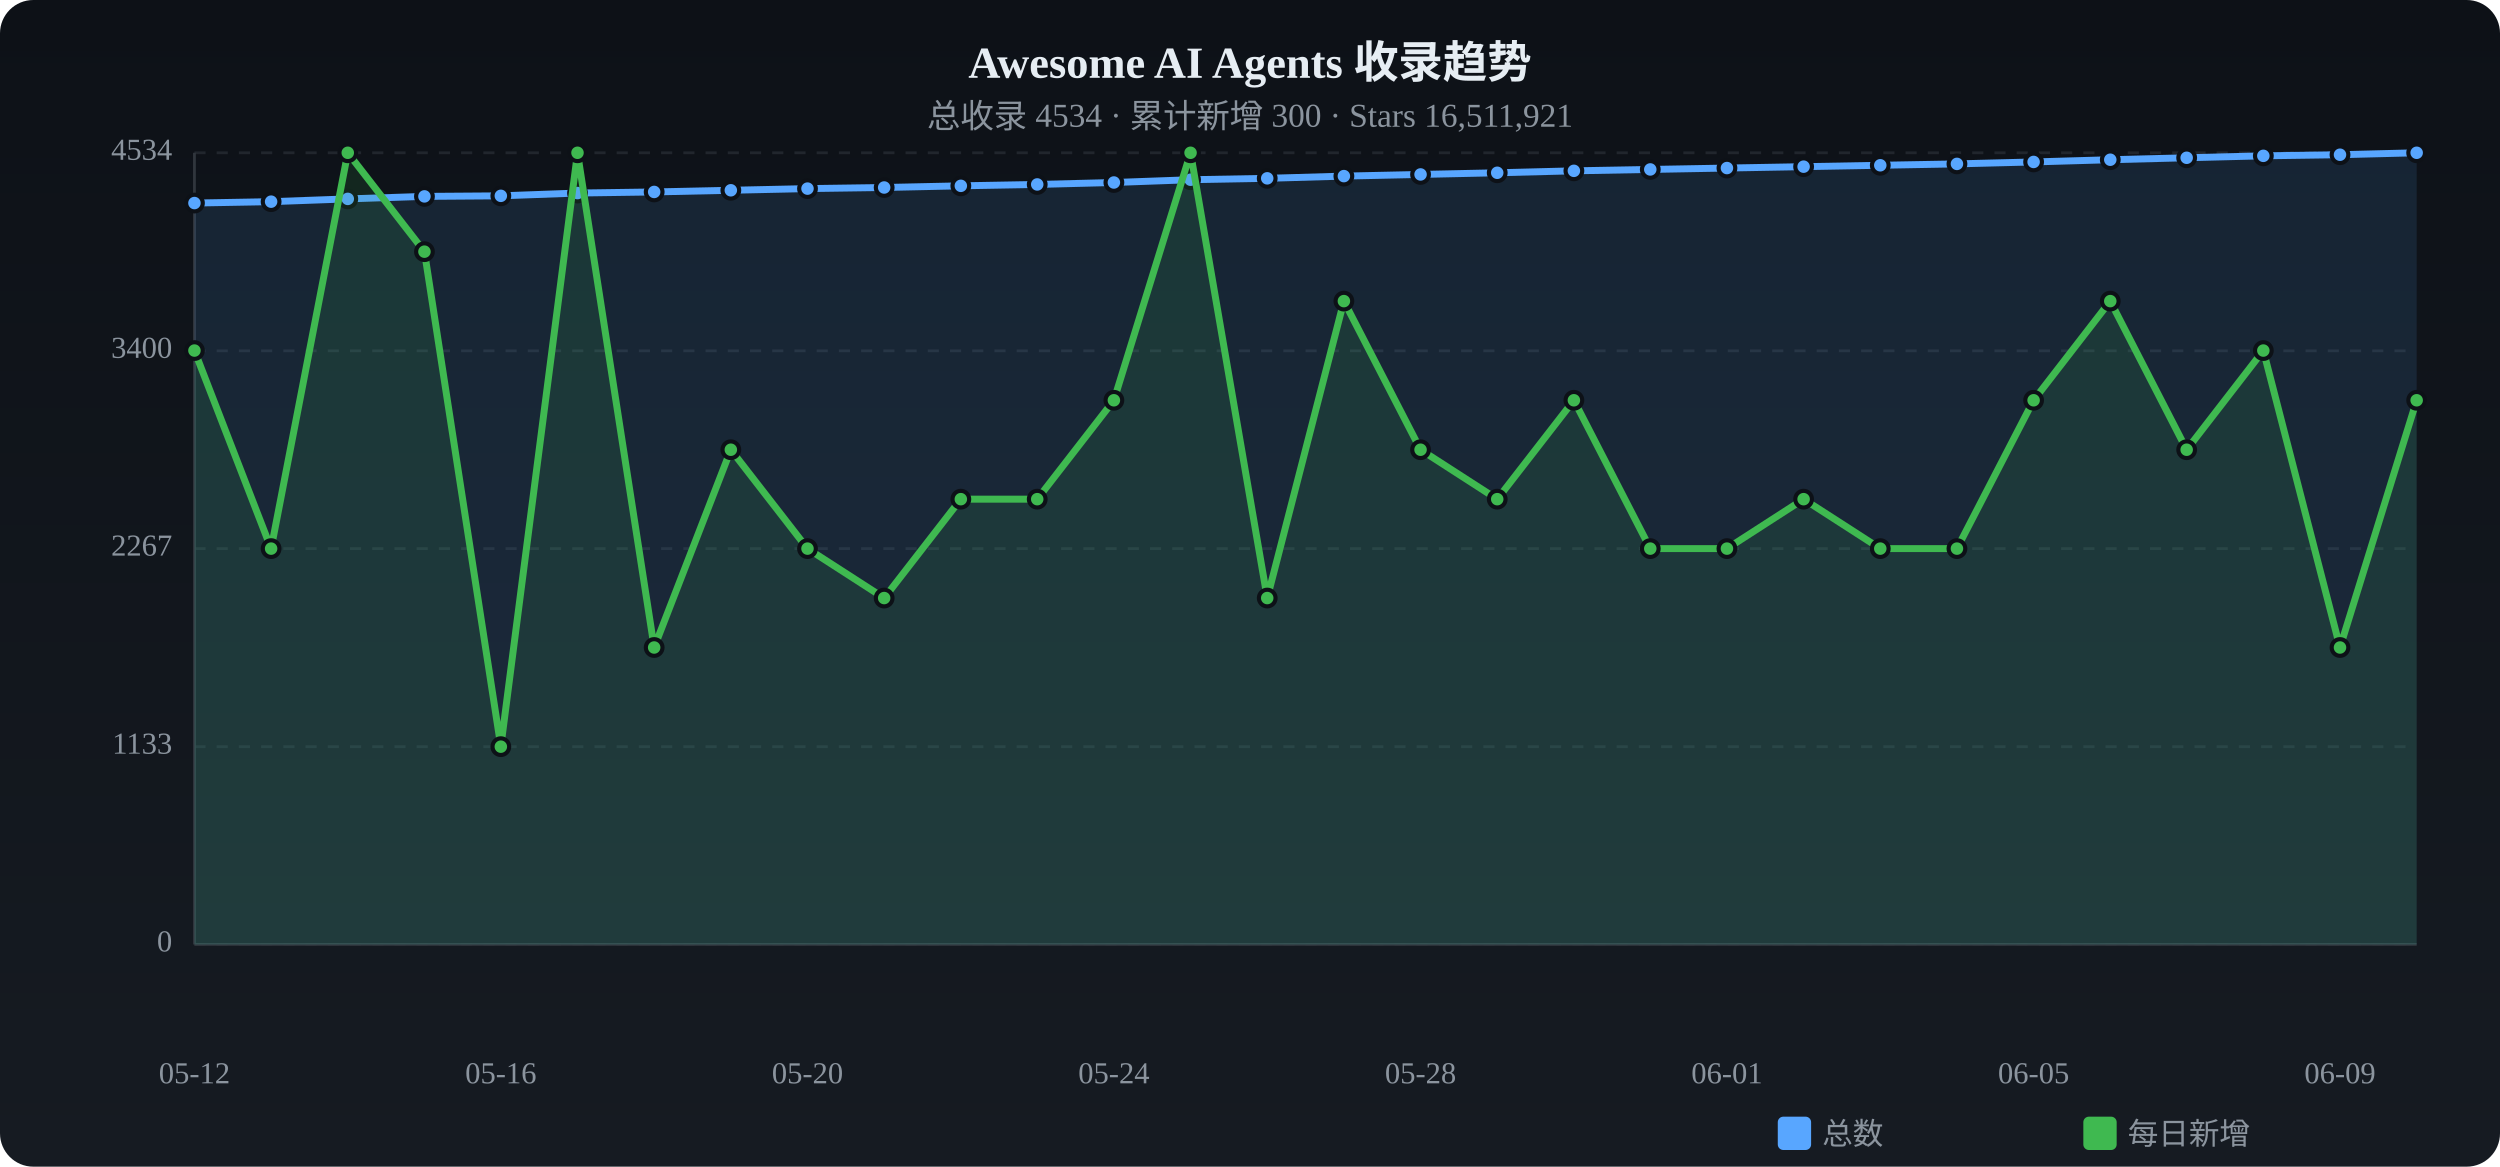
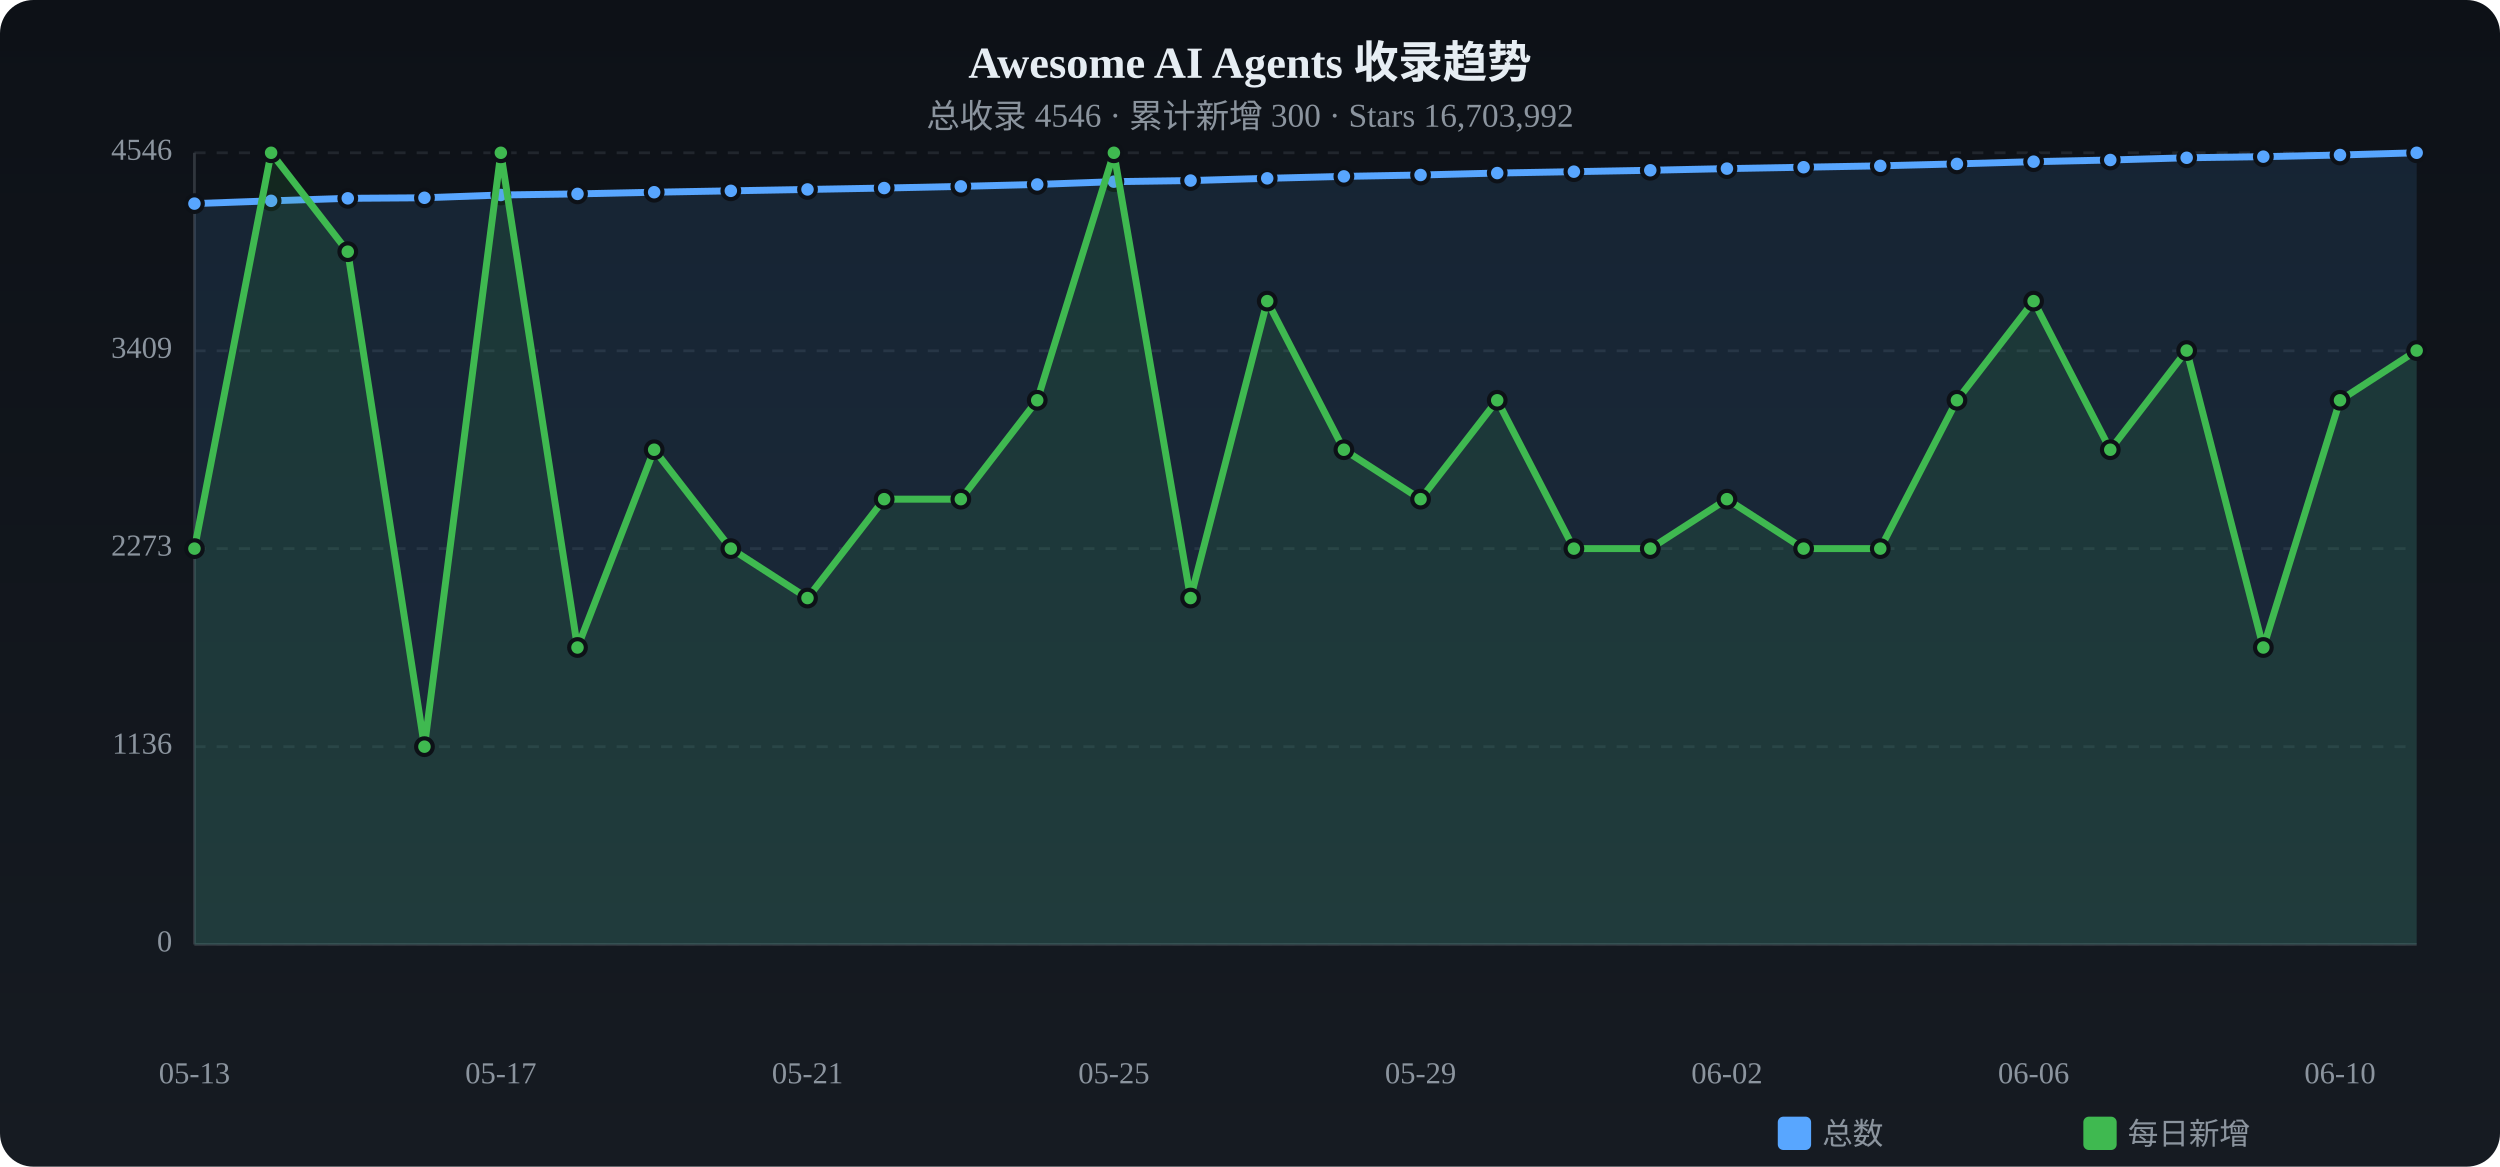
<svg xmlns="http://www.w3.org/2000/svg" viewBox="0 0 900 420" width="900" height="420">
  <defs>
    <linearGradient id="tbg" x1="0%" y1="0%" x2="0%" y2="100%">
      <stop offset="0%" stop-color="#0d1117" />
      <stop offset="100%" stop-color="#161b22" />
    </linearGradient>
  </defs>
  <rect width="900" height="420" rx="12" fill="url(#tbg)" />
  <text x="450.0" y="28" text-anchor="middle" fill="#e6edf3" font-size="16" font-weight="bold">Awesome AI Agents 收录趋势</text>
-   <text x="450.0" y="46" text-anchor="middle" fill="#8b949e" font-size="12">总收录 4534 · 累计新增 300 · Stars 16,511,921</text>
+   <text x="450.0" y="46" text-anchor="middle" fill="#8b949e" font-size="12">总收录 4546 · 累计新增 300 · Stars 16,703,992</text>
  <text x="62" y="340.0" text-anchor="end" fill="#8b949e" font-size="11" dominant-baseline="middle">0</text>
  <line x1="70" y1="340.0" x2="870" y2="340.0" stroke="#21262d" stroke-dasharray="4 4" />
-   <text x="62" y="268.8" text-anchor="end" fill="#8b949e" font-size="11" dominant-baseline="middle">1133</text>
+   <text x="62" y="268.8" text-anchor="end" fill="#8b949e" font-size="11" dominant-baseline="middle">1136</text>
  <line x1="70" y1="268.8" x2="870" y2="268.8" stroke="#21262d" stroke-dasharray="4 4" />
-   <text x="62" y="197.5" text-anchor="end" fill="#8b949e" font-size="11" dominant-baseline="middle">2267</text>
+   <text x="62" y="197.5" text-anchor="end" fill="#8b949e" font-size="11" dominant-baseline="middle">2273</text>
  <line x1="70" y1="197.5" x2="870" y2="197.5" stroke="#21262d" stroke-dasharray="4 4" />
-   <text x="62" y="126.3" text-anchor="end" fill="#8b949e" font-size="11" dominant-baseline="middle">3400</text>
+   <text x="62" y="126.3" text-anchor="end" fill="#8b949e" font-size="11" dominant-baseline="middle">3409</text>
  <line x1="70" y1="126.3" x2="870" y2="126.3" stroke="#21262d" stroke-dasharray="4 4" />
-   <text x="62" y="55.0" text-anchor="end" fill="#8b949e" font-size="11" dominant-baseline="middle">4534</text>
+   <text x="62" y="55.0" text-anchor="end" fill="#8b949e" font-size="11" dominant-baseline="middle">4546</text>
  <line x1="70" y1="55.0" x2="870" y2="55.0" stroke="#21262d" stroke-dasharray="4 4" />
  <line x1="70" y1="55" x2="70" y2="340" stroke="#30363d" />
  <line x1="70" y1="340" x2="870" y2="340" stroke="#30363d" />
-   <path d="M70.0,73.1 L97.6,72.6 L125.2,71.6 L152.8,70.7 L180.3,70.5 L207.9,69.5 L235.5,69.1 L263.1,68.5 L290.7,67.9 L318.3,67.5 L345.9,66.9 L373.4,66.4 L401.0,65.7 L428.6,64.7 L456.2,64.2 L483.8,63.4 L511.4,62.8 L539.0,62.2 L566.6,61.5 L594.1,61.0 L621.7,60.5 L649.3,60.0 L676.9,59.5 L704.5,59.0 L732.1,58.3 L759.7,57.5 L787.2,56.8 L814.8,56.1 L842.4,55.7 L870.0,55.0 L870.0,340 L70.0,340 Z" fill="#58a6ff" opacity="0.12" />
-   <polyline points="70.0,73.1 97.6,72.6 125.2,71.6 152.8,70.7 180.3,70.5 207.9,69.5 235.5,69.1 263.1,68.5 290.7,67.9 318.3,67.5 345.9,66.9 373.4,66.4 401.0,65.7 428.6,64.7 456.2,64.2 483.8,63.4 511.4,62.8 539.0,62.2 566.6,61.5 594.1,61.0 621.7,60.5 649.3,60.0 676.9,59.5 704.5,59.0 732.1,58.3 759.7,57.5 787.2,56.8 814.8,56.1 842.4,55.7 870.0,55.0" fill="none" stroke="#58a6ff" stroke-width="2.5" stroke-linecap="round" stroke-linejoin="round" />
-   <circle cx="70.0" cy="73.1" r="3" fill="#58a6ff" stroke="#0d1117" stroke-width="1.5" />
-   <circle cx="97.6" cy="72.6" r="3" fill="#58a6ff" stroke="#0d1117" stroke-width="1.5" />
-   <circle cx="125.2" cy="71.6" r="3" fill="#58a6ff" stroke="#0d1117" stroke-width="1.5" />
-   <circle cx="152.8" cy="70.7" r="3" fill="#58a6ff" stroke="#0d1117" stroke-width="1.5" />
-   <circle cx="180.3" cy="70.5" r="3" fill="#58a6ff" stroke="#0d1117" stroke-width="1.5" />
-   <circle cx="207.9" cy="69.5" r="3" fill="#58a6ff" stroke="#0d1117" stroke-width="1.5" />
-   <circle cx="235.5" cy="69.1" r="3" fill="#58a6ff" stroke="#0d1117" stroke-width="1.5" />
-   <circle cx="263.1" cy="68.5" r="3" fill="#58a6ff" stroke="#0d1117" stroke-width="1.5" />
-   <circle cx="290.7" cy="67.9" r="3" fill="#58a6ff" stroke="#0d1117" stroke-width="1.5" />
-   <circle cx="318.3" cy="67.5" r="3" fill="#58a6ff" stroke="#0d1117" stroke-width="1.5" />
-   <circle cx="345.9" cy="66.9" r="3" fill="#58a6ff" stroke="#0d1117" stroke-width="1.5" />
+   <path d="M70.0,73.3 L97.6,72.3 L125.2,71.4 L152.8,71.2 L180.3,70.2 L207.9,69.8 L235.5,69.2 L263.1,68.7 L290.7,68.2 L318.3,67.7 L345.9,67.1 L373.4,66.4 L401.0,65.4 L428.6,65.0 L456.2,64.2 L483.8,63.5 L511.4,63.0 L539.0,62.3 L566.6,61.8 L594.1,61.3 L621.7,60.7 L649.3,60.2 L676.9,59.7 L704.5,59.0 L732.1,58.2 L759.7,57.6 L787.2,56.8 L814.8,56.4 L842.4,55.8 L870.0,55.0 L870.0,340 L70.0,340 Z" fill="#58a6ff" opacity="0.12" />
+   <polyline points="70.0,73.3 97.6,72.3 125.2,71.4 152.8,71.2 180.3,70.2 207.9,69.8 235.5,69.2 263.1,68.7 290.7,68.2 318.3,67.7 345.9,67.1 373.4,66.4 401.0,65.4 428.6,65.0 456.2,64.2 483.8,63.5 511.4,63.0 539.0,62.3 566.6,61.8 594.1,61.3 621.7,60.7 649.3,60.2 676.9,59.7 704.5,59.0 732.1,58.2 759.7,57.6 787.2,56.8 814.8,56.4 842.4,55.8 870.0,55.0" fill="none" stroke="#58a6ff" stroke-width="2.5" stroke-linecap="round" stroke-linejoin="round" />
+   <circle cx="70.0" cy="73.3" r="3" fill="#58a6ff" stroke="#0d1117" stroke-width="1.5" />
+   <circle cx="97.6" cy="72.3" r="3" fill="#58a6ff" stroke="#0d1117" stroke-width="1.5" />
+   <circle cx="125.2" cy="71.4" r="3" fill="#58a6ff" stroke="#0d1117" stroke-width="1.5" />
+   <circle cx="152.8" cy="71.2" r="3" fill="#58a6ff" stroke="#0d1117" stroke-width="1.5" />
+   <circle cx="180.3" cy="70.2" r="3" fill="#58a6ff" stroke="#0d1117" stroke-width="1.5" />
+   <circle cx="207.9" cy="69.8" r="3" fill="#58a6ff" stroke="#0d1117" stroke-width="1.5" />
+   <circle cx="235.5" cy="69.2" r="3" fill="#58a6ff" stroke="#0d1117" stroke-width="1.5" />
+   <circle cx="263.1" cy="68.7" r="3" fill="#58a6ff" stroke="#0d1117" stroke-width="1.5" />
+   <circle cx="290.7" cy="68.2" r="3" fill="#58a6ff" stroke="#0d1117" stroke-width="1.5" />
+   <circle cx="318.3" cy="67.7" r="3" fill="#58a6ff" stroke="#0d1117" stroke-width="1.5" />
+   <circle cx="345.9" cy="67.1" r="3" fill="#58a6ff" stroke="#0d1117" stroke-width="1.5" />
  <circle cx="373.4" cy="66.4" r="3" fill="#58a6ff" stroke="#0d1117" stroke-width="1.5" />
-   <circle cx="401.0" cy="65.7" r="3" fill="#58a6ff" stroke="#0d1117" stroke-width="1.5" />
-   <circle cx="428.6" cy="64.7" r="3" fill="#58a6ff" stroke="#0d1117" stroke-width="1.5" />
+   <circle cx="401.0" cy="65.4" r="3" fill="#58a6ff" stroke="#0d1117" stroke-width="1.5" />
+   <circle cx="428.6" cy="65.0" r="3" fill="#58a6ff" stroke="#0d1117" stroke-width="1.5" />
  <circle cx="456.2" cy="64.2" r="3" fill="#58a6ff" stroke="#0d1117" stroke-width="1.5" />
-   <circle cx="483.8" cy="63.4" r="3" fill="#58a6ff" stroke="#0d1117" stroke-width="1.5" />
-   <circle cx="511.4" cy="62.8" r="3" fill="#58a6ff" stroke="#0d1117" stroke-width="1.5" />
-   <circle cx="539.0" cy="62.2" r="3" fill="#58a6ff" stroke="#0d1117" stroke-width="1.5" />
-   <circle cx="566.6" cy="61.5" r="3" fill="#58a6ff" stroke="#0d1117" stroke-width="1.5" />
-   <circle cx="594.1" cy="61.0" r="3" fill="#58a6ff" stroke="#0d1117" stroke-width="1.5" />
-   <circle cx="621.7" cy="60.5" r="3" fill="#58a6ff" stroke="#0d1117" stroke-width="1.5" />
-   <circle cx="649.3" cy="60.0" r="3" fill="#58a6ff" stroke="#0d1117" stroke-width="1.5" />
-   <circle cx="676.9" cy="59.5" r="3" fill="#58a6ff" stroke="#0d1117" stroke-width="1.5" />
+   <circle cx="483.8" cy="63.5" r="3" fill="#58a6ff" stroke="#0d1117" stroke-width="1.5" />
+   <circle cx="511.4" cy="63.0" r="3" fill="#58a6ff" stroke="#0d1117" stroke-width="1.5" />
+   <circle cx="539.0" cy="62.3" r="3" fill="#58a6ff" stroke="#0d1117" stroke-width="1.5" />
+   <circle cx="566.6" cy="61.8" r="3" fill="#58a6ff" stroke="#0d1117" stroke-width="1.5" />
+   <circle cx="594.1" cy="61.3" r="3" fill="#58a6ff" stroke="#0d1117" stroke-width="1.5" />
+   <circle cx="621.7" cy="60.7" r="3" fill="#58a6ff" stroke="#0d1117" stroke-width="1.5" />
+   <circle cx="649.3" cy="60.2" r="3" fill="#58a6ff" stroke="#0d1117" stroke-width="1.5" />
+   <circle cx="676.9" cy="59.7" r="3" fill="#58a6ff" stroke="#0d1117" stroke-width="1.5" />
  <circle cx="704.5" cy="59.0" r="3" fill="#58a6ff" stroke="#0d1117" stroke-width="1.5" />
-   <circle cx="732.1" cy="58.3" r="3" fill="#58a6ff" stroke="#0d1117" stroke-width="1.5" />
-   <circle cx="759.7" cy="57.5" r="3" fill="#58a6ff" stroke="#0d1117" stroke-width="1.5" />
+   <circle cx="732.1" cy="58.2" r="3" fill="#58a6ff" stroke="#0d1117" stroke-width="1.5" />
+   <circle cx="759.7" cy="57.6" r="3" fill="#58a6ff" stroke="#0d1117" stroke-width="1.5" />
  <circle cx="787.2" cy="56.8" r="3" fill="#58a6ff" stroke="#0d1117" stroke-width="1.5" />
-   <circle cx="814.8" cy="56.1" r="3" fill="#58a6ff" stroke="#0d1117" stroke-width="1.5" />
-   <circle cx="842.4" cy="55.7" r="3" fill="#58a6ff" stroke="#0d1117" stroke-width="1.5" />
+   <circle cx="814.8" cy="56.4" r="3" fill="#58a6ff" stroke="#0d1117" stroke-width="1.5" />
+   <circle cx="842.4" cy="55.8" r="3" fill="#58a6ff" stroke="#0d1117" stroke-width="1.5" />
  <circle cx="870.0" cy="55.0" r="3" fill="#58a6ff" stroke="#0d1117" stroke-width="1.5" />
-   <path d="M70.0,126.2 L97.6,197.5 L125.2,55.0 L152.8,90.6 L180.3,268.8 L207.9,55.0 L235.5,233.1 L263.1,161.9 L290.7,197.5 L318.3,215.3 L345.9,179.7 L373.4,179.7 L401.0,144.1 L428.6,55.0 L456.2,215.3 L483.8,108.4 L511.4,161.9 L539.0,179.7 L566.6,144.1 L594.1,197.5 L621.7,197.5 L649.3,179.7 L676.9,197.5 L704.5,197.5 L732.1,144.1 L759.7,108.4 L787.2,161.9 L814.8,126.2 L842.4,233.1 L870.0,144.1 L870.0,340 L70.0,340 Z" fill="#3fb950" opacity="0.12" />
-   <polyline points="70.0,126.2 97.6,197.5 125.2,55.0 152.8,90.6 180.3,268.8 207.9,55.0 235.5,233.1 263.1,161.9 290.7,197.5 318.3,215.3 345.9,179.7 373.4,179.7 401.0,144.1 428.6,55.0 456.2,215.3 483.8,108.4 511.4,161.9 539.0,179.7 566.6,144.1 594.1,197.5 621.7,197.5 649.3,179.7 676.9,197.5 704.5,197.5 732.1,144.1 759.7,108.4 787.2,161.9 814.8,126.2 842.4,233.1 870.0,144.1" fill="none" stroke="#3fb950" stroke-width="2.5" stroke-linecap="round" stroke-linejoin="round" />
-   <circle cx="70.0" cy="126.2" r="3" fill="#3fb950" stroke="#0d1117" stroke-width="1.5" />
-   <circle cx="97.6" cy="197.5" r="3" fill="#3fb950" stroke="#0d1117" stroke-width="1.5" />
-   <circle cx="125.2" cy="55.0" r="3" fill="#3fb950" stroke="#0d1117" stroke-width="1.5" />
-   <circle cx="152.8" cy="90.6" r="3" fill="#3fb950" stroke="#0d1117" stroke-width="1.5" />
-   <circle cx="180.3" cy="268.8" r="3" fill="#3fb950" stroke="#0d1117" stroke-width="1.5" />
-   <circle cx="207.9" cy="55.0" r="3" fill="#3fb950" stroke="#0d1117" stroke-width="1.5" />
-   <circle cx="235.5" cy="233.1" r="3" fill="#3fb950" stroke="#0d1117" stroke-width="1.5" />
-   <circle cx="263.1" cy="161.9" r="3" fill="#3fb950" stroke="#0d1117" stroke-width="1.5" />
-   <circle cx="290.7" cy="197.5" r="3" fill="#3fb950" stroke="#0d1117" stroke-width="1.5" />
-   <circle cx="318.3" cy="215.3" r="3" fill="#3fb950" stroke="#0d1117" stroke-width="1.5" />
+   <path d="M70.0,197.5 L97.6,55.0 L125.2,90.6 L152.8,268.8 L180.3,55.0 L207.9,233.1 L235.5,161.9 L263.1,197.5 L290.7,215.3 L318.3,179.7 L345.9,179.7 L373.4,144.1 L401.0,55.0 L428.6,215.3 L456.2,108.4 L483.8,161.9 L511.4,179.7 L539.0,144.1 L566.6,197.5 L594.1,197.5 L621.7,179.7 L649.3,197.5 L676.9,197.5 L704.5,144.1 L732.1,108.4 L759.7,161.9 L787.2,126.2 L814.8,233.1 L842.4,144.1 L870.0,126.2 L870.0,340 L70.0,340 Z" fill="#3fb950" opacity="0.12" />
+   <polyline points="70.0,197.5 97.6,55.0 125.2,90.6 152.8,268.8 180.3,55.0 207.9,233.1 235.5,161.9 263.1,197.5 290.7,215.3 318.3,179.7 345.9,179.7 373.4,144.1 401.0,55.0 428.6,215.3 456.2,108.4 483.8,161.9 511.4,179.7 539.0,144.1 566.6,197.5 594.1,197.5 621.7,179.7 649.3,197.5 676.9,197.5 704.5,144.1 732.1,108.4 759.7,161.9 787.2,126.2 814.8,233.1 842.4,144.1 870.0,126.2" fill="none" stroke="#3fb950" stroke-width="2.5" stroke-linecap="round" stroke-linejoin="round" />
+   <circle cx="70.0" cy="197.5" r="3" fill="#3fb950" stroke="#0d1117" stroke-width="1.5" />
+   <circle cx="97.6" cy="55.0" r="3" fill="#3fb950" stroke="#0d1117" stroke-width="1.5" />
+   <circle cx="125.2" cy="90.6" r="3" fill="#3fb950" stroke="#0d1117" stroke-width="1.5" />
+   <circle cx="152.8" cy="268.8" r="3" fill="#3fb950" stroke="#0d1117" stroke-width="1.5" />
+   <circle cx="180.3" cy="55.0" r="3" fill="#3fb950" stroke="#0d1117" stroke-width="1.5" />
+   <circle cx="207.9" cy="233.1" r="3" fill="#3fb950" stroke="#0d1117" stroke-width="1.5" />
+   <circle cx="235.5" cy="161.9" r="3" fill="#3fb950" stroke="#0d1117" stroke-width="1.5" />
+   <circle cx="263.1" cy="197.5" r="3" fill="#3fb950" stroke="#0d1117" stroke-width="1.5" />
+   <circle cx="290.7" cy="215.3" r="3" fill="#3fb950" stroke="#0d1117" stroke-width="1.5" />
+   <circle cx="318.3" cy="179.7" r="3" fill="#3fb950" stroke="#0d1117" stroke-width="1.5" />
  <circle cx="345.9" cy="179.7" r="3" fill="#3fb950" stroke="#0d1117" stroke-width="1.5" />
-   <circle cx="373.4" cy="179.7" r="3" fill="#3fb950" stroke="#0d1117" stroke-width="1.5" />
-   <circle cx="401.0" cy="144.1" r="3" fill="#3fb950" stroke="#0d1117" stroke-width="1.5" />
-   <circle cx="428.6" cy="55.0" r="3" fill="#3fb950" stroke="#0d1117" stroke-width="1.5" />
-   <circle cx="456.2" cy="215.3" r="3" fill="#3fb950" stroke="#0d1117" stroke-width="1.5" />
-   <circle cx="483.8" cy="108.4" r="3" fill="#3fb950" stroke="#0d1117" stroke-width="1.5" />
-   <circle cx="511.4" cy="161.9" r="3" fill="#3fb950" stroke="#0d1117" stroke-width="1.5" />
-   <circle cx="539.0" cy="179.7" r="3" fill="#3fb950" stroke="#0d1117" stroke-width="1.5" />
-   <circle cx="566.6" cy="144.1" r="3" fill="#3fb950" stroke="#0d1117" stroke-width="1.5" />
+   <circle cx="373.4" cy="144.1" r="3" fill="#3fb950" stroke="#0d1117" stroke-width="1.5" />
+   <circle cx="401.0" cy="55.0" r="3" fill="#3fb950" stroke="#0d1117" stroke-width="1.5" />
+   <circle cx="428.6" cy="215.3" r="3" fill="#3fb950" stroke="#0d1117" stroke-width="1.5" />
+   <circle cx="456.2" cy="108.4" r="3" fill="#3fb950" stroke="#0d1117" stroke-width="1.5" />
+   <circle cx="483.8" cy="161.9" r="3" fill="#3fb950" stroke="#0d1117" stroke-width="1.5" />
+   <circle cx="511.4" cy="179.7" r="3" fill="#3fb950" stroke="#0d1117" stroke-width="1.5" />
+   <circle cx="539.0" cy="144.1" r="3" fill="#3fb950" stroke="#0d1117" stroke-width="1.5" />
+   <circle cx="566.6" cy="197.5" r="3" fill="#3fb950" stroke="#0d1117" stroke-width="1.5" />
  <circle cx="594.1" cy="197.5" r="3" fill="#3fb950" stroke="#0d1117" stroke-width="1.5" />
-   <circle cx="621.7" cy="197.5" r="3" fill="#3fb950" stroke="#0d1117" stroke-width="1.5" />
-   <circle cx="649.3" cy="179.7" r="3" fill="#3fb950" stroke="#0d1117" stroke-width="1.5" />
+   <circle cx="621.7" cy="179.7" r="3" fill="#3fb950" stroke="#0d1117" stroke-width="1.5" />
+   <circle cx="649.3" cy="197.5" r="3" fill="#3fb950" stroke="#0d1117" stroke-width="1.5" />
  <circle cx="676.9" cy="197.5" r="3" fill="#3fb950" stroke="#0d1117" stroke-width="1.5" />
-   <circle cx="704.5" cy="197.5" r="3" fill="#3fb950" stroke="#0d1117" stroke-width="1.5" />
-   <circle cx="732.1" cy="144.1" r="3" fill="#3fb950" stroke="#0d1117" stroke-width="1.5" />
-   <circle cx="759.7" cy="108.4" r="3" fill="#3fb950" stroke="#0d1117" stroke-width="1.5" />
-   <circle cx="787.2" cy="161.9" r="3" fill="#3fb950" stroke="#0d1117" stroke-width="1.5" />
-   <circle cx="814.8" cy="126.2" r="3" fill="#3fb950" stroke="#0d1117" stroke-width="1.5" />
-   <circle cx="842.4" cy="233.1" r="3" fill="#3fb950" stroke="#0d1117" stroke-width="1.5" />
-   <circle cx="870.0" cy="144.1" r="3" fill="#3fb950" stroke="#0d1117" stroke-width="1.5" />
-   <text x="70.0" y="390" text-anchor="middle" fill="#8b949e" font-size="11">05-12</text>
-   <text x="180.3" y="390" text-anchor="middle" fill="#8b949e" font-size="11">05-16</text>
-   <text x="290.7" y="390" text-anchor="middle" fill="#8b949e" font-size="11">05-20</text>
-   <text x="401.0" y="390" text-anchor="middle" fill="#8b949e" font-size="11">05-24</text>
-   <text x="511.4" y="390" text-anchor="middle" fill="#8b949e" font-size="11">05-28</text>
-   <text x="621.7" y="390" text-anchor="middle" fill="#8b949e" font-size="11">06-01</text>
-   <text x="732.1" y="390" text-anchor="middle" fill="#8b949e" font-size="11">06-05</text>
-   <text x="842.4" y="390" text-anchor="middle" fill="#8b949e" font-size="11">06-09</text>
+   <circle cx="704.5" cy="144.1" r="3" fill="#3fb950" stroke="#0d1117" stroke-width="1.5" />
+   <circle cx="732.1" cy="108.4" r="3" fill="#3fb950" stroke="#0d1117" stroke-width="1.5" />
+   <circle cx="759.7" cy="161.9" r="3" fill="#3fb950" stroke="#0d1117" stroke-width="1.5" />
+   <circle cx="787.2" cy="126.2" r="3" fill="#3fb950" stroke="#0d1117" stroke-width="1.5" />
+   <circle cx="814.8" cy="233.1" r="3" fill="#3fb950" stroke="#0d1117" stroke-width="1.5" />
+   <circle cx="842.4" cy="144.1" r="3" fill="#3fb950" stroke="#0d1117" stroke-width="1.5" />
+   <circle cx="870.0" cy="126.2" r="3" fill="#3fb950" stroke="#0d1117" stroke-width="1.5" />
+   <text x="70.0" y="390" text-anchor="middle" fill="#8b949e" font-size="11">05-13</text>
+   <text x="180.3" y="390" text-anchor="middle" fill="#8b949e" font-size="11">05-17</text>
+   <text x="290.7" y="390" text-anchor="middle" fill="#8b949e" font-size="11">05-21</text>
+   <text x="401.0" y="390" text-anchor="middle" fill="#8b949e" font-size="11">05-25</text>
+   <text x="511.4" y="390" text-anchor="middle" fill="#8b949e" font-size="11">05-29</text>
+   <text x="621.7" y="390" text-anchor="middle" fill="#8b949e" font-size="11">06-02</text>
+   <text x="732.1" y="390" text-anchor="middle" fill="#8b949e" font-size="11">06-06</text>
+   <text x="842.4" y="390" text-anchor="middle" fill="#8b949e" font-size="11">06-10</text>
  <rect x="640" y="402" width="12" height="12" rx="2" fill="#58a6ff" />
  <text x="656" y="412" fill="#8b949e" font-size="11">总数</text>
  <rect x="750" y="402" width="12" height="12" rx="2" fill="#3fb950" />
  <text x="766" y="412" fill="#8b949e" font-size="11">每日新增</text>
</svg>
